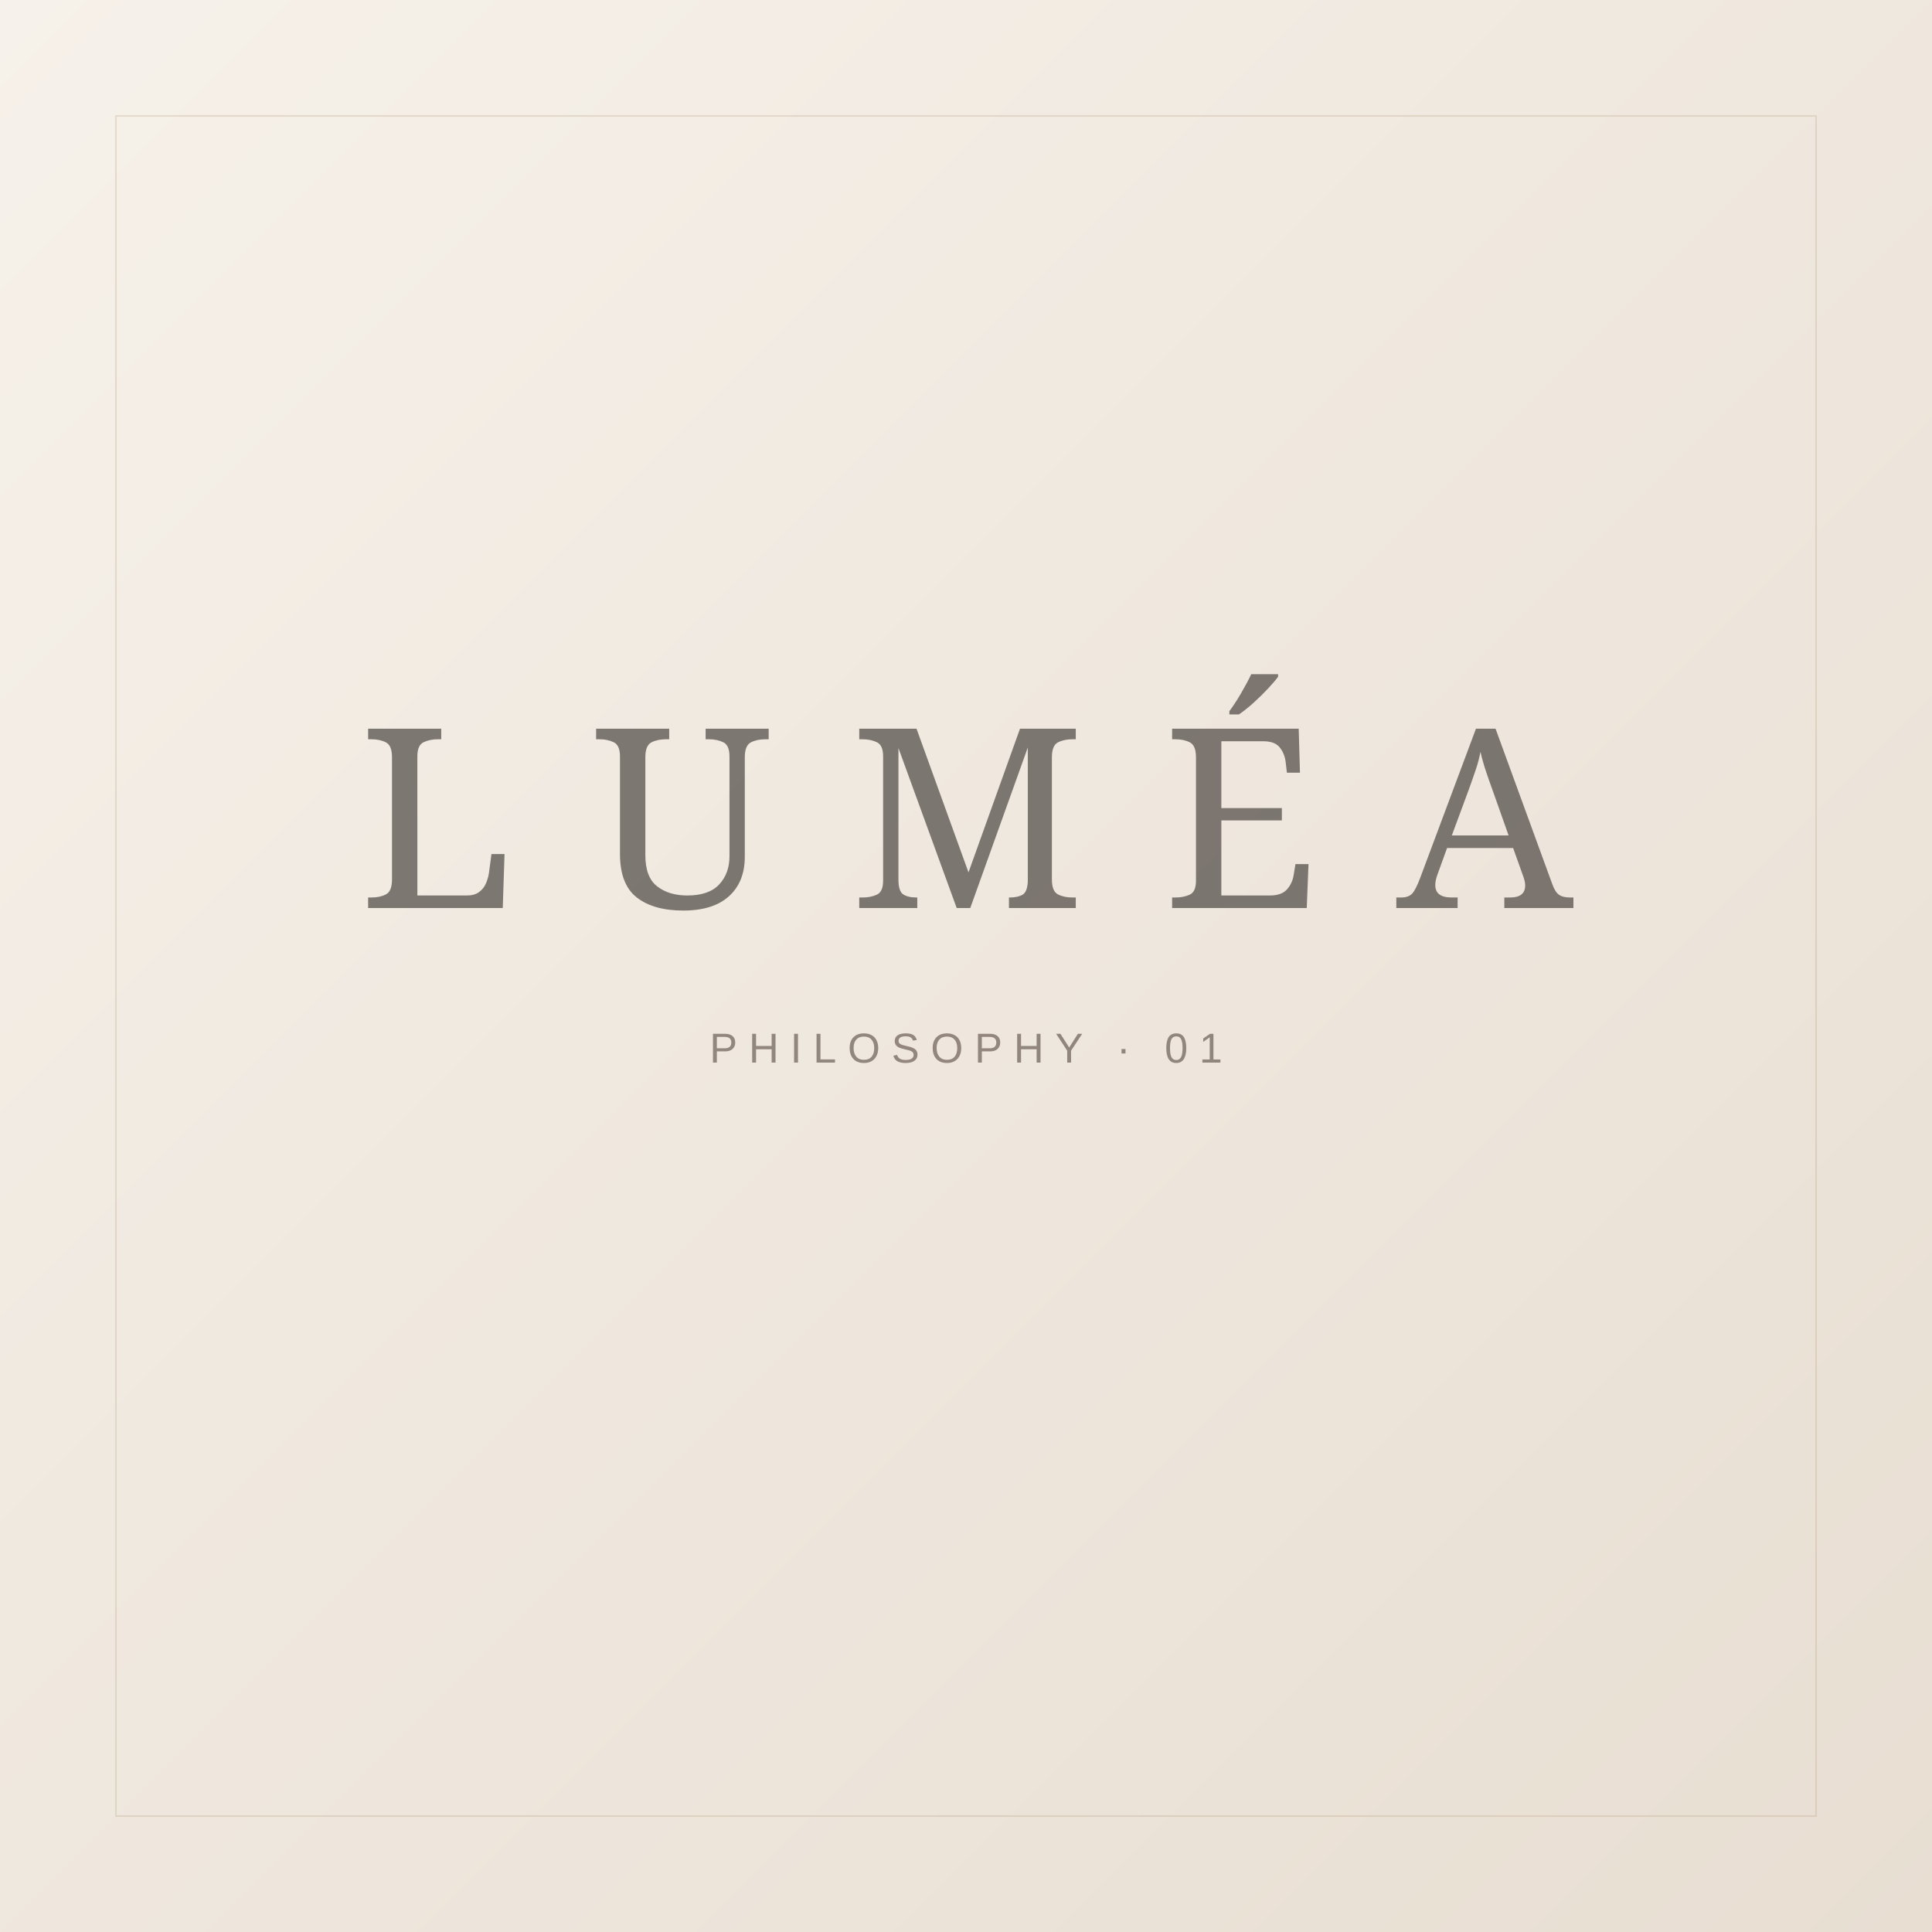
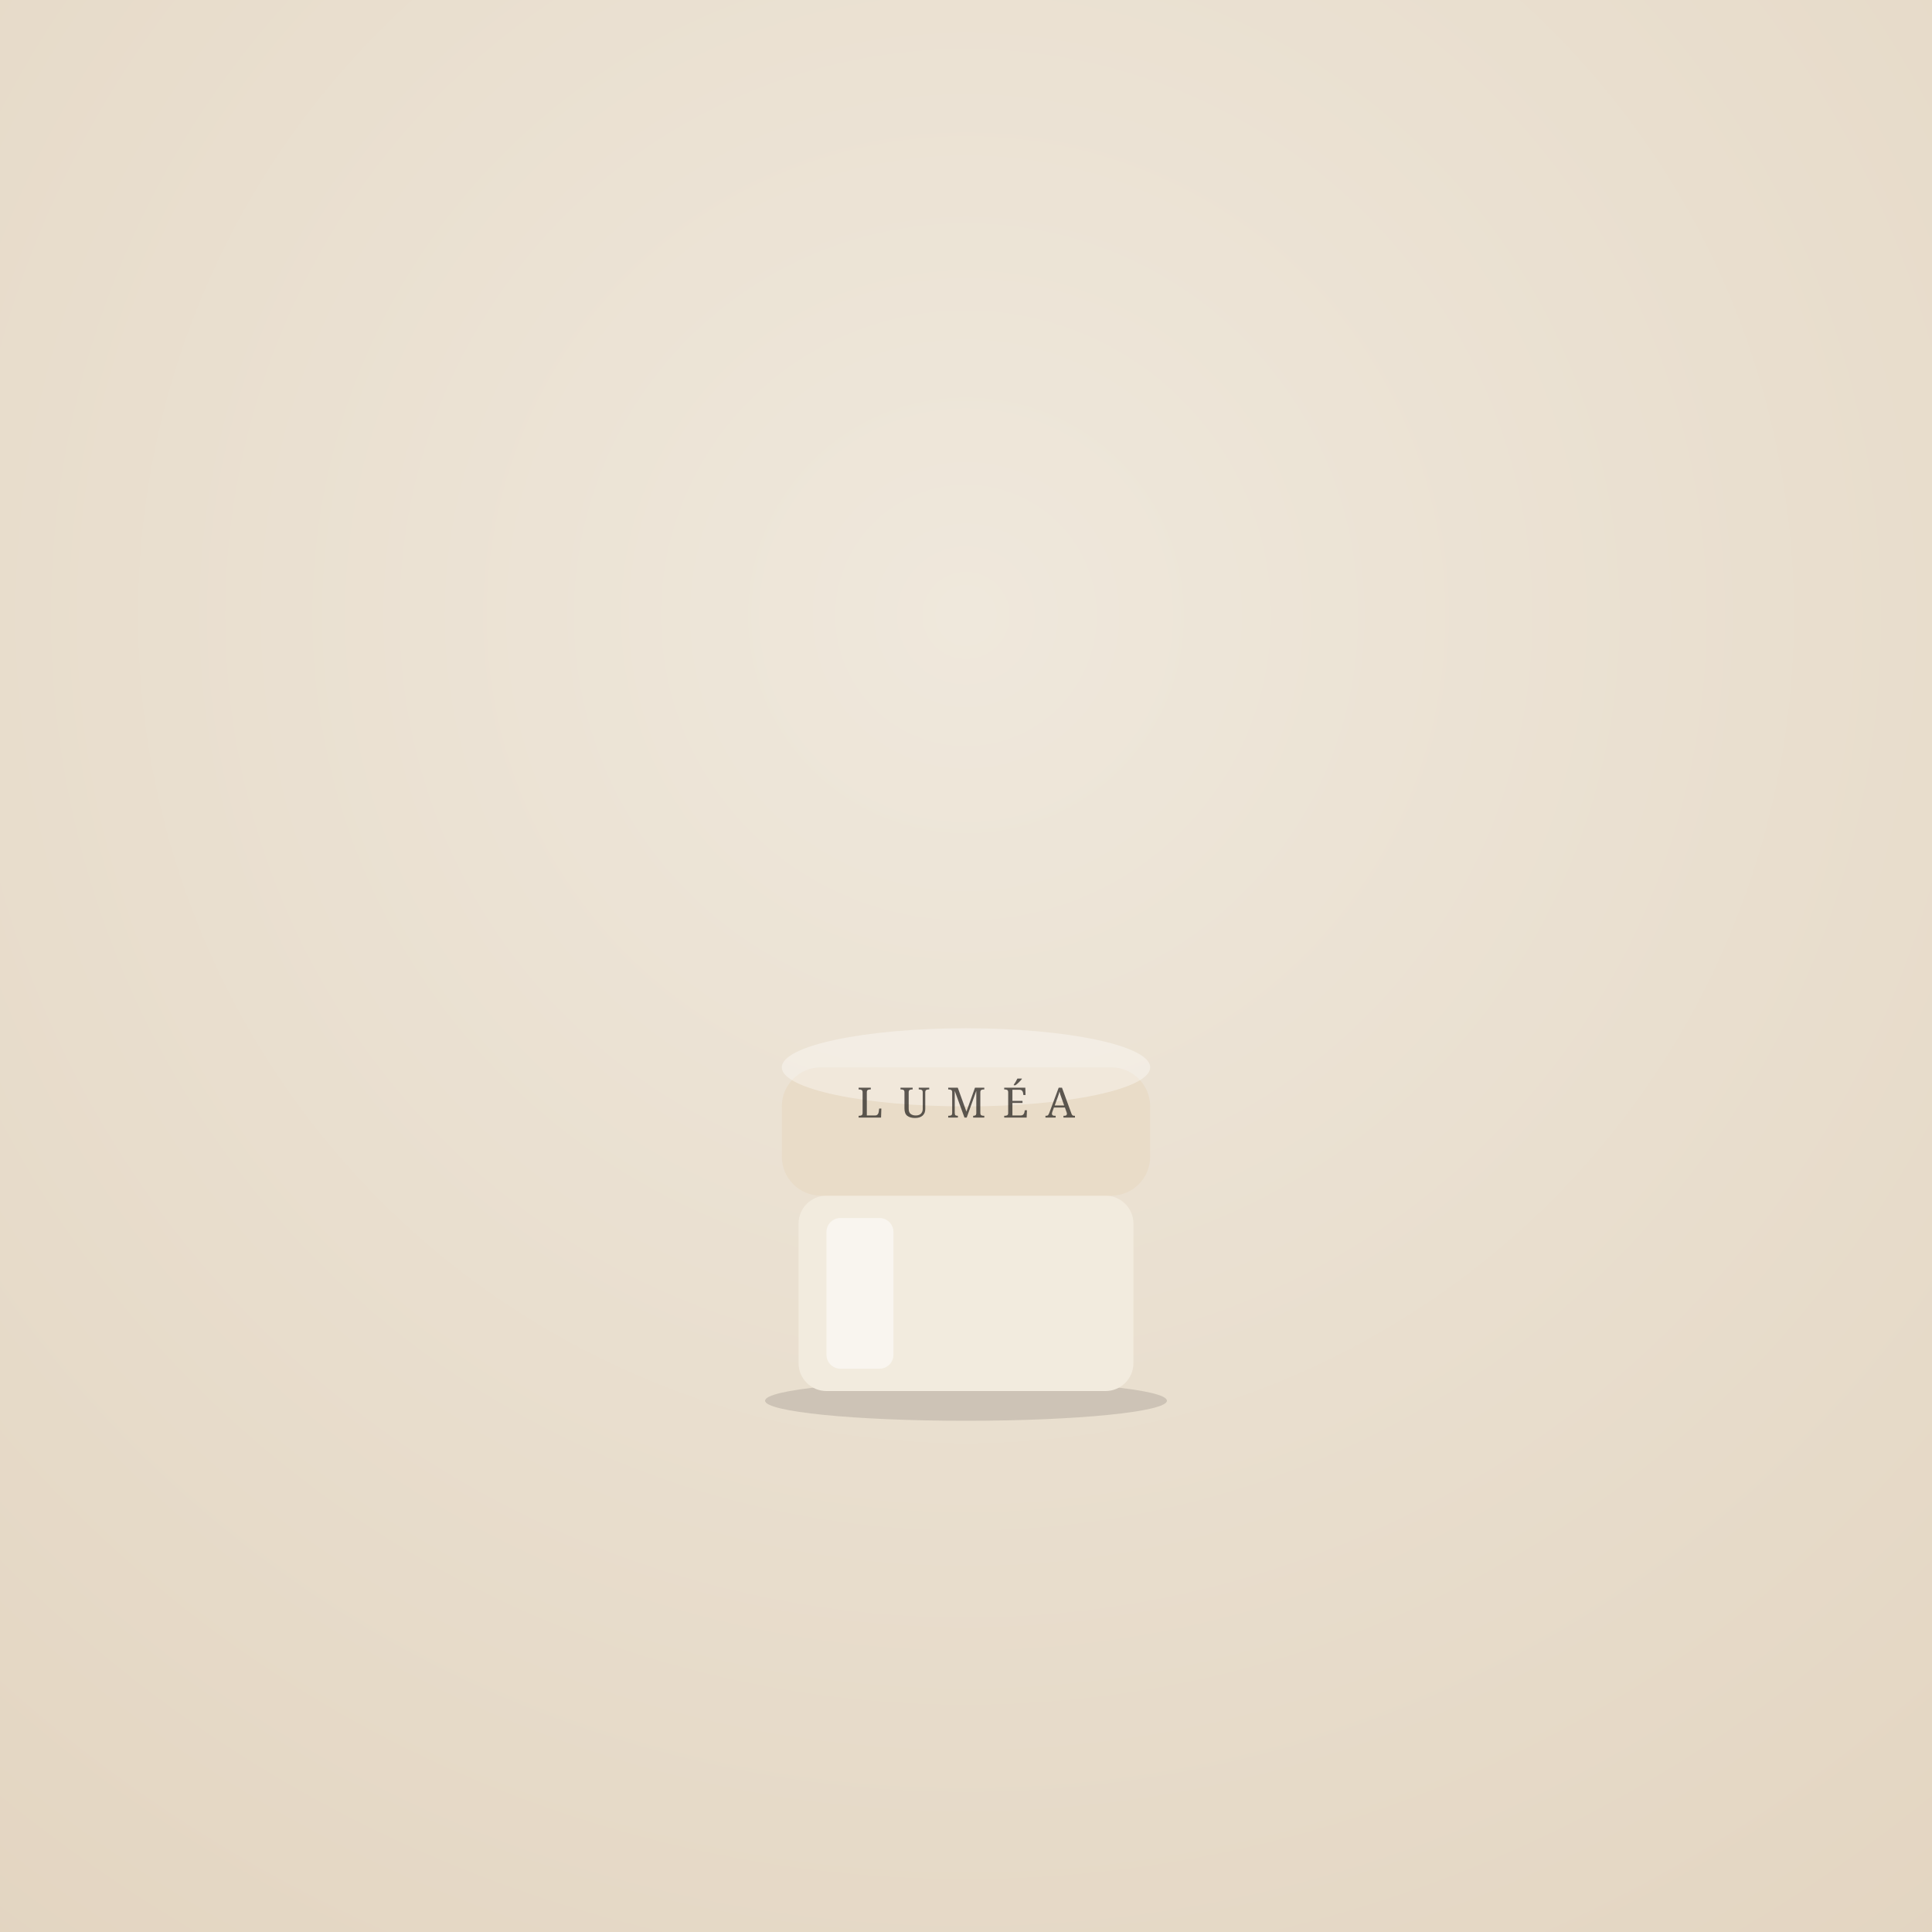
<svg xmlns="http://www.w3.org/2000/svg" width="1200" height="1200" viewBox="0 0 1200 1200">
  <defs>
-     <linearGradient id="g" x1="0" y1="0" x2="1" y2="1">
-       <stop offset="0" stop-color="#F6F1EA" />
-       <stop offset="1" stop-color="#E8DED2" />
+     <radialGradient id="bg" cx="50%" cy="32%" r="85%">
+       <stop offset="0" stop-color="#EFE8DC" />
+       <stop offset="1" stop-color="#E3D5C1" />
+     </radialGradient>
+     <linearGradient id="glass" x1="0" y1="0" x2="1" y2="1">
+       <stop offset="0" stop-color="#ffffff" stop-opacity="0.9" />
+       <stop offset="1" stop-color="#ffffff" stop-opacity="0.35" />
    </linearGradient>
  </defs>
-   <rect width="1200" height="1200" fill="url(#g)" />
-   <g fill="none" stroke="#B79B7A" stroke-opacity="0.25">
-     <rect x="72" y="72" width="1056" height="1056" />
-   </g>
-   <text x="50%" y="564" text-anchor="middle" font-family="Georgia, serif" font-weight="300" font-size="156" fill="#1D1917" fill-opacity="0.55" letter-spacing="48">LUMÉA</text>
-   <text x="50%" y="660" text-anchor="middle" font-family="Arial, sans-serif" font-size="26" letter-spacing="7" fill="#81766D" fill-opacity="0.85">PHILOSOPHY · 01</text>
+   <rect width="1200" height="1200" fill="url(#bg)" />
+   <ellipse cx="600" cy="870" rx="124.8" ry="12.48" fill="#1D1917" opacity="0.14" />
+   <rect x="496" y="742.667" width="208" height="121.333" rx="17.333" fill="#F2EBDE" />
+   <rect x="513.333" y="756.533" width="41.6" height="93.6" rx="8.667" fill="#ffffff" opacity="0.5" />
+   <rect x="485.6" y="662.933" width="228.8" height="79.733" rx="24.267" fill="#E9DCC8" />
+   <ellipse cx="600" cy="662.933" rx="114.4" ry="24.267" fill="#ffffff" opacity="0.35" />
+   <text x="600" y="694.133" text-anchor="middle" font-family="Georgia, serif" font-size="26" fill="#1D1917" opacity="0.7" letter-spacing="10.4">LUMÉA</text>
</svg>
